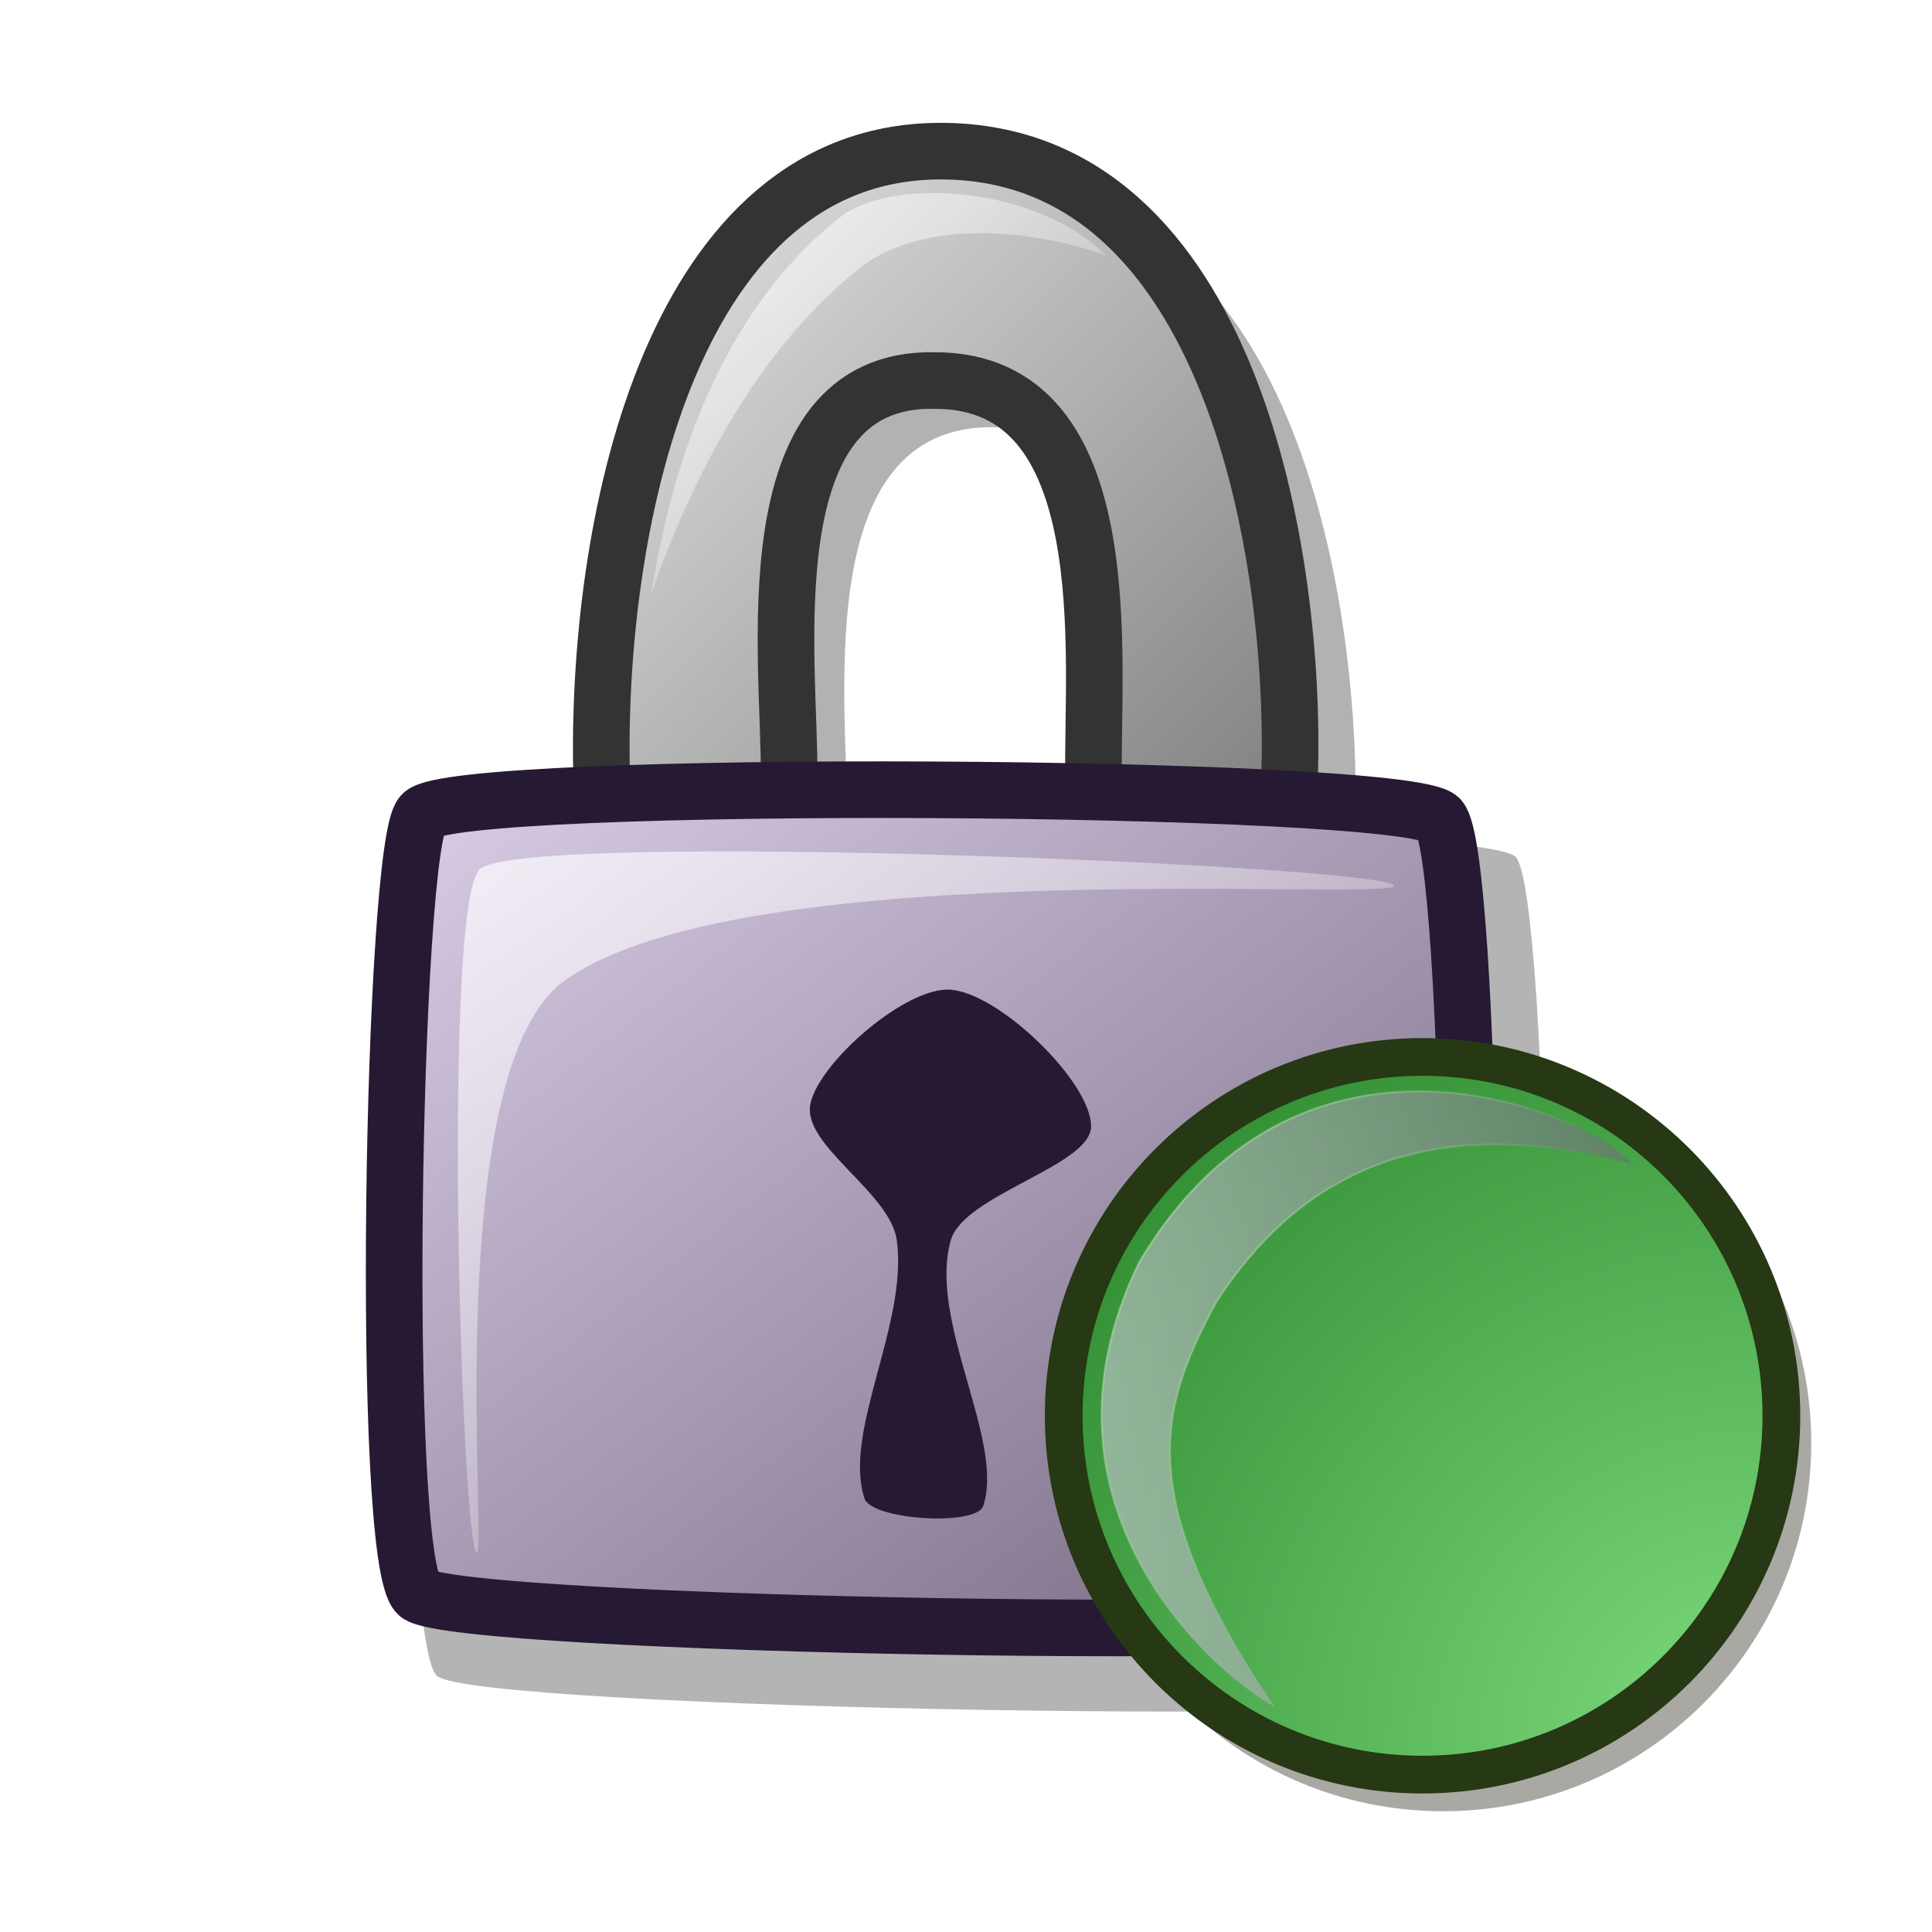
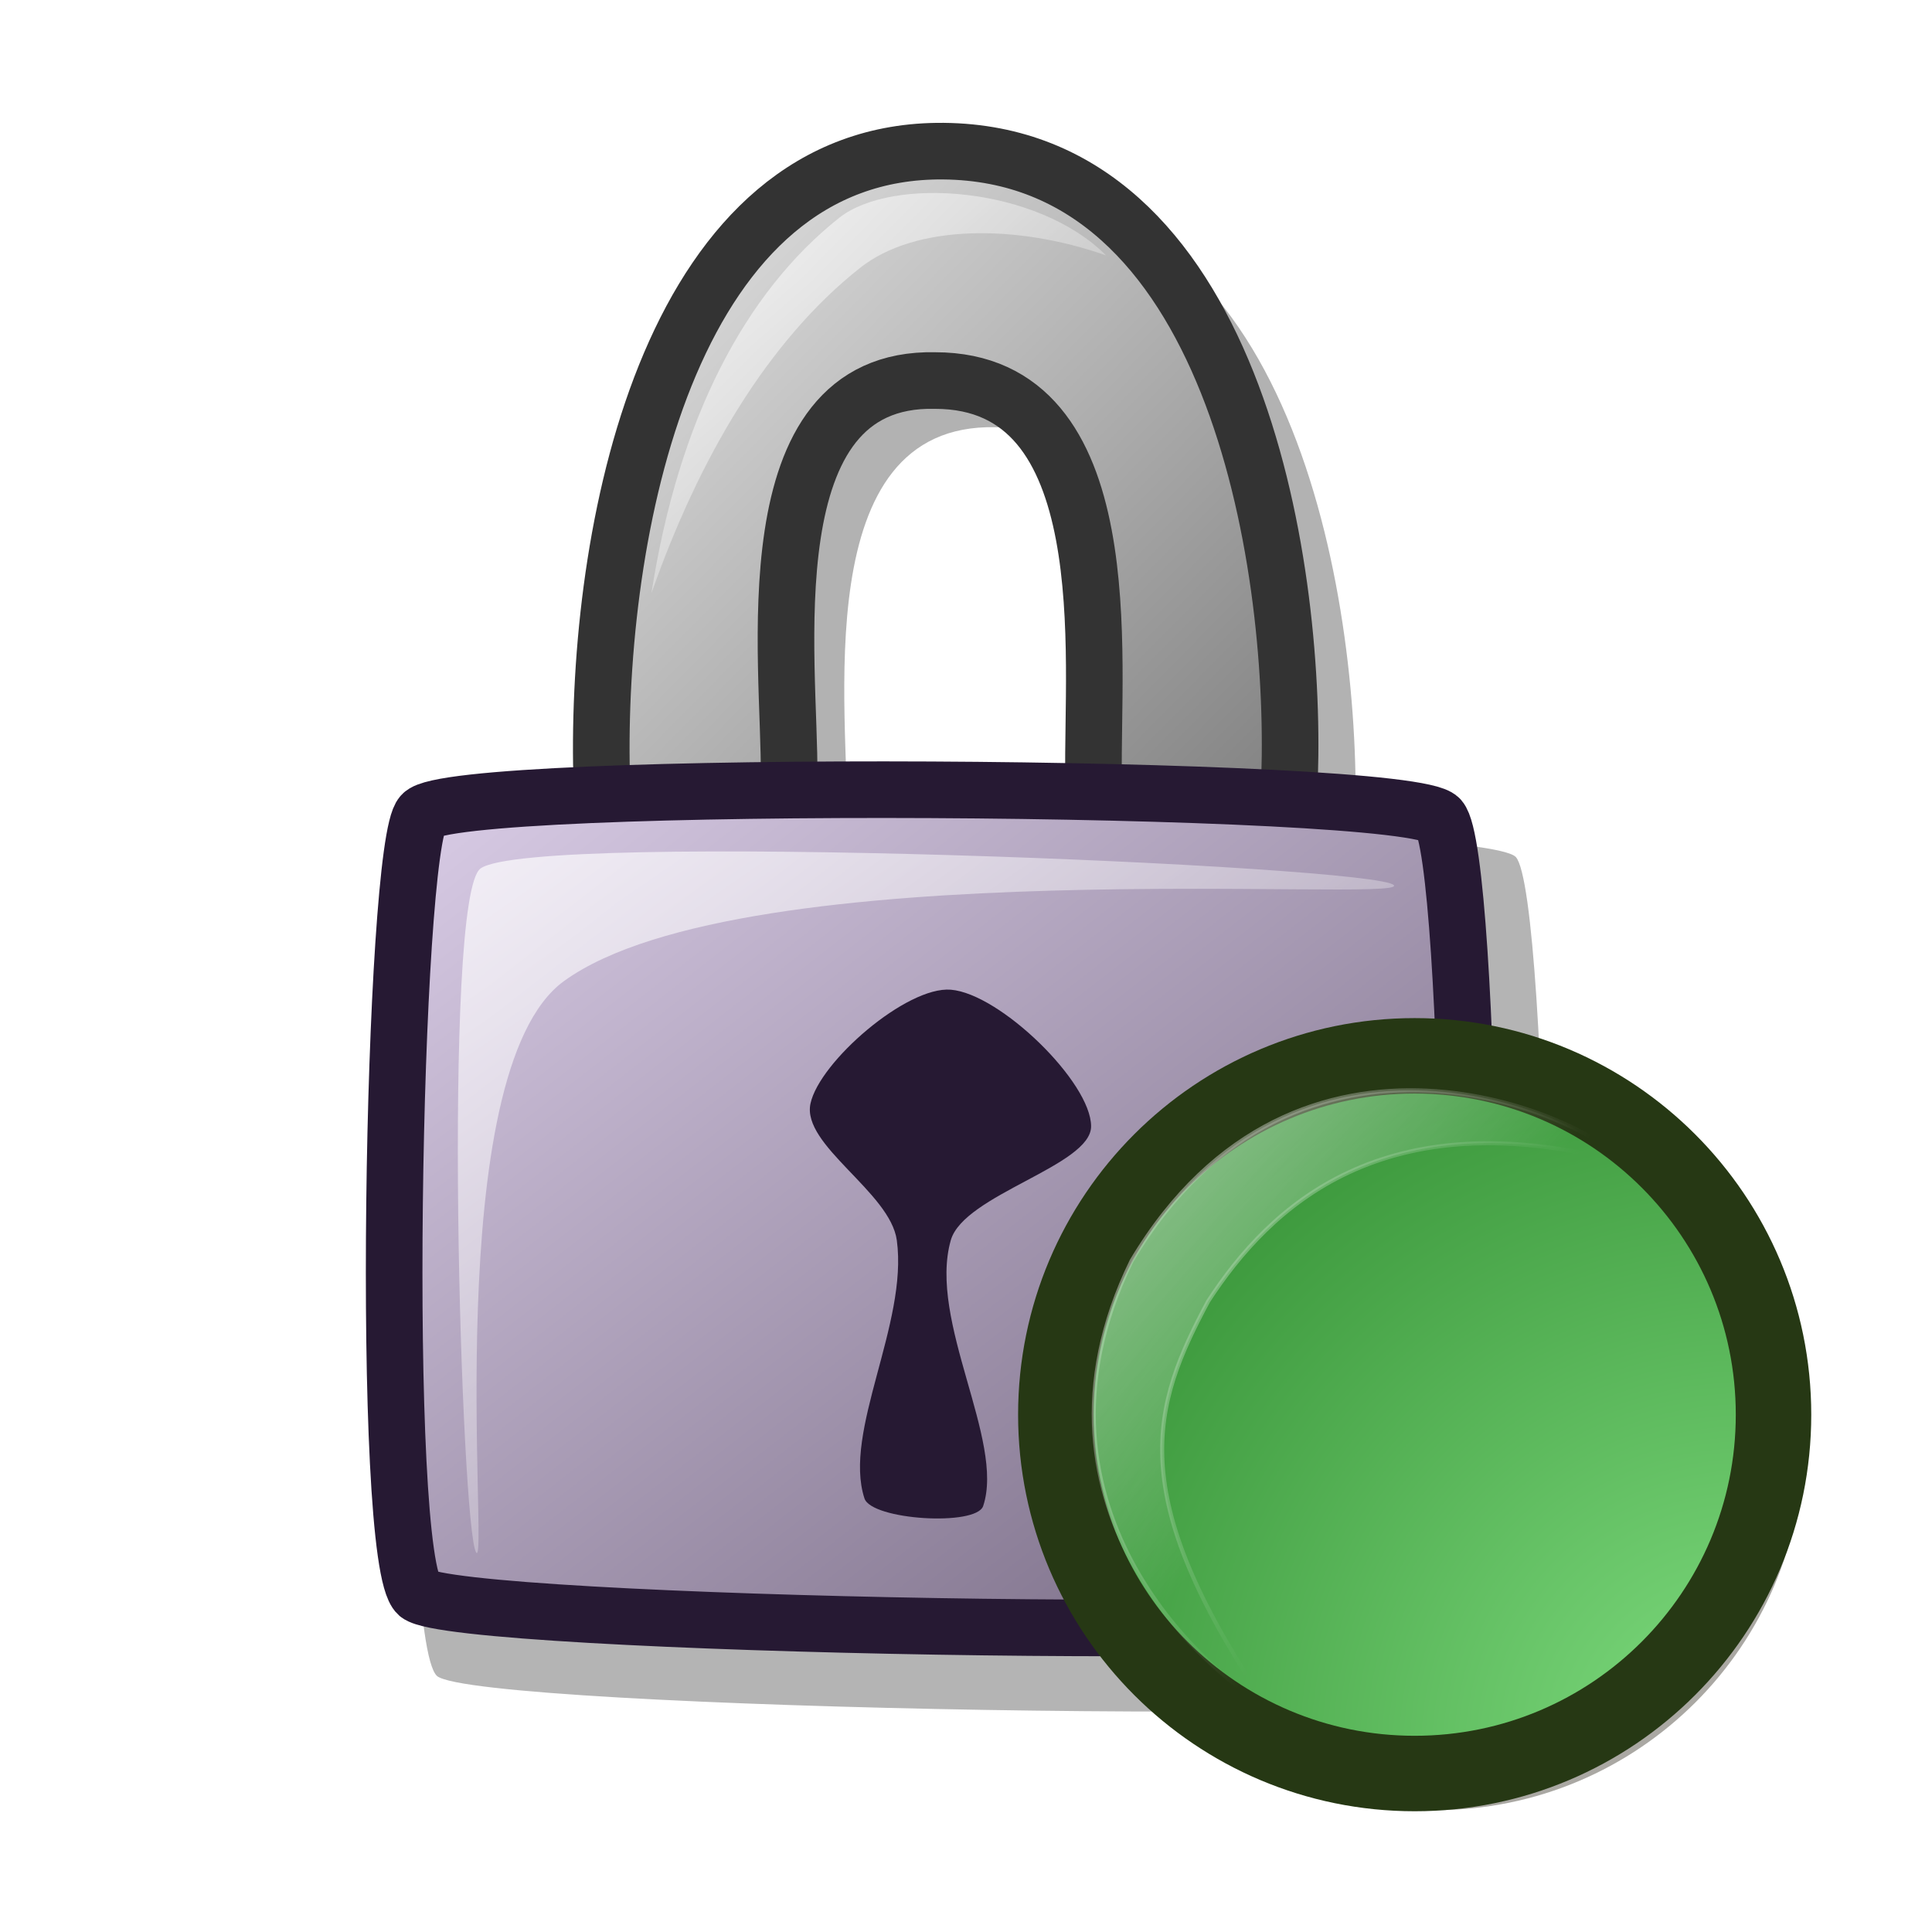
<svg xmlns="http://www.w3.org/2000/svg" xmlns:xlink="http://www.w3.org/1999/xlink" version="1.0" x="0" y="0" width="48pt" height="48pt" id="svg1">
  <defs id="defs3">
+     <linearGradient x1="0" y1="0" x2="1" y2="0" id="linearGradient2560" gradientUnits="objectBoundingBox" spreadMethod="pad">
+       <stop style="stop-color:#7fdc7f;stop-opacity:1;" offset="0" id="stop2561" />
+       <stop style="stop-color:#338f33;stop-opacity:1;" offset="1" id="stop2562" />
+     </linearGradient>
    <linearGradient x1="0" y1="0" x2="1" y2="0" id="linearGradient1759" gradientUnits="objectBoundingBox" spreadMethod="pad">
      <stop style="stop-color:#7fdc7f;stop-opacity:1;" offset="0" id="stop1760" />
      <stop style="stop-color:#338f33;stop-opacity:1;" offset="1" id="stop1761" />
    </linearGradient>
    <linearGradient id="linearGradient595">
      <stop style="stop-color:#7f7f7f;stop-opacity:1;" offset="0" id="stop596" />
      <stop style="stop-color:#e6e6e6;stop-opacity:1;" offset="1" id="stop597" />
    </linearGradient>
    <linearGradient id="linearGradient590">
      <stop style="stop-color:#ffffff;stop-opacity:1;" offset="0" id="stop591" />
      <stop style="stop-color:#ffffff;stop-opacity:0;" offset="1" id="stop592" />
    </linearGradient>
    <linearGradient id="linearGradient584">
      <stop style="stop-color:#d9cce6;stop-opacity:1;" offset="0" id="stop585" />
      <stop style="stop-color:#73667f;stop-opacity:1;" offset="1" id="stop586" />
    </linearGradient>
    <linearGradient x1="0.012" y1="0.016" x2="0.988" y2="1" id="linearGradient587" xlink:href="#linearGradient584" />
    <linearGradient x1="0.012" y1="0" x2="0.842" y2="0.906" id="linearGradient589" xlink:href="#linearGradient590" />
    <linearGradient x1="0.992" y1="0.984" x2="0.016" y2="0.008" id="linearGradient594" xlink:href="#linearGradient595" />
    <linearGradient x1="0" y1="0.023" x2="0.952" y2="0.977" id="linearGradient599" xlink:href="#linearGradient590" />
    <linearGradient id="linearGradient601" xlink:href="#linearGradient595" />
    <linearGradient xlink:href="#linearGradient590" id="linearGradient600" x1="12.684" y1="28.761" x2="29.532" y2="45.478" gradientTransform="scale(0.90053,1.110457)" gradientUnits="userSpaceOnUse" />
    <linearGradient xlink:href="#linearGradient584" id="linearGradient1154" x1="0.007" y1="0.016" x2="1.365" y2="1.32" />
    <linearGradient xlink:href="#linearGradient590" id="linearGradient583" x1="27.307" y1="14.423" x2="42.034" y2="28.768" gradientTransform="scale(1.185296,0.843671)" gradientUnits="userSpaceOnUse" />
    <linearGradient xlink:href="#linearGradient578" id="linearGradient581" x1="8.336" y1="9.23" x2="53.619" y2="53.41" gradientTransform="scale(1.002997,0.997012)" gradientUnits="userSpaceOnUse" />
    <linearGradient id="linearGradient578">
      <stop style="stop-color:#f50000;stop-opacity:1;" offset="0" id="stop579" />
      <stop style="stop-color:#a90000;stop-opacity:1;" offset="1" id="stop580" />
    </linearGradient>
    <linearGradient id="linearGradient1146">
      <stop style="stop-color:#ffffff;stop-opacity:1;" offset="0" id="stop1147" />
      <stop style="stop-color:#ffffff;stop-opacity:0;" offset="1" id="stop1148" />
    </linearGradient>
    <linearGradient x1="0" y1="0" x2="1" y2="0" id="linearGradient1913" xlink:href="#linearGradient563" />
    <linearGradient x1="36.063" y1="38.625" x2="49.638" y2="52.394" id="linearGradient575" xlink:href="#linearGradient570" gradientTransform="scale(1.025278,0.975345)" gradientUnits="userSpaceOnUse" />
    <linearGradient x1="6.954" y1="7.814" x2="33.067" y2="33.499" id="linearGradient573" xlink:href="#linearGradient570" gradientTransform="scale(1.063868,0.939966)" gradientUnits="userSpaceOnUse" />
    <linearGradient x1="0.977" y1="0.992" x2="0.015" y2="0.008" id="linearGradient569" xlink:href="#linearGradient570" />
    <linearGradient x1="17.687" y1="11.647" x2="76.584" y2="70.997" id="linearGradient566" xlink:href="#linearGradient563" gradientUnits="userSpaceOnUse" />
    <linearGradient id="linearGradient563">
      <stop style="stop-color:#d9cce6;stop-opacity:1;" offset="0" id="stop564" />
      <stop style="stop-color:#73667f;stop-opacity:1;" offset="1" id="stop565" />
    </linearGradient>
    <linearGradient id="linearGradient570">
      <stop style="stop-color:#ffffff;stop-opacity:1;" offset="0" id="stop571" />
      <stop style="stop-color:#ffffff;stop-opacity:0;" offset="1" id="stop572" />
    </linearGradient>
    <linearGradient xlink:href="#linearGradient834" id="linearGradient829" x1="0.531" y1="0.981" x2="0.531" y2="-9.8346187e-05" />
    <linearGradient id="linearGradient834">
      <stop style="stop-color:#d9cce6;stop-opacity:1;" offset="0" id="stop835" />
      <stop style="stop-color:#ffffff;stop-opacity:1;" offset="1" id="stop836" />
    </linearGradient>
    <linearGradient id="linearGradient1018">
      <stop offset="0" style="stop-color:#ffffff;stop-opacity:1;" id="stop1020" />
      <stop offset="1" style="stop-color:#ffffff;stop-opacity:0;" id="stop1019" />
    </linearGradient>
    <radialGradient xlink:href="#linearGradient826" id="radialGradient830" cx="30.938" cy="30" r="21.25" fx="30.938" fy="30" gradientUnits="userSpaceOnUse" />
    <linearGradient id="linearGradient826">
      <stop style="stop-color:#d9cce6;stop-opacity:1;" offset="0" id="stop827" />
      <stop style="stop-color:#73667f;stop-opacity:1;" offset="1" id="stop828" />
    </linearGradient>
    <radialGradient xlink:href="#linearGradient563" id="radialGradient2561" cx="30.938" cy="30" fx="30.938" fy="30" r="21.25" gradientUnits="userSpaceOnUse" />
    <linearGradient x1="0.016" y1="0.055" x2="0.839" y2="0.695" id="linearGradient1236" xlink:href="#linearGradient560" gradientUnits="objectBoundingBox" spreadMethod="pad" />
    <linearGradient x1="0.991" y1="0.969" x2="0.057" y2="0.039" id="linearGradient1235" xlink:href="#linearGradient567" gradientUnits="objectBoundingBox" spreadMethod="pad" />
    <radialGradient cx="0.5" cy="0.5" fx="0.5" fy="0.5" r="0.5" id="radialGradient565" xlink:href="#linearGradient560" gradientUnits="objectBoundingBox" spreadMethod="pad" />
    <linearGradient x1="0.01" y1="0.039" x2="0.49" y2="0.492" id="linearGradient1233" xlink:href="#linearGradient560" gradientUnits="objectBoundingBox" spreadMethod="pad" />
-     <radialGradient cx="617.661" cy="575.657" fx="617.661" fy="575.657" r="554.45" id="radialGradient556" xlink:href="#linearGradient552" gradientUnits="userSpaceOnUse" spreadMethod="pad" />
+     <radialGradient cx="617.661" cy="575.657" fx="617.661" fy="575.657" r="554.45" id="radialGradient556" xlink:href="#linearGradient2560" gradientUnits="userSpaceOnUse" spreadMethod="pad" />
    <linearGradient x1="9.122" y1="9.337" x2="32.924" y2="26.967" id="linearGradient555" xlink:href="#linearGradient560" gradientUnits="userSpaceOnUse" spreadMethod="pad" gradientTransform="scale(0.92838,1.077146)" />
    <linearGradient x1="0" y1="0" x2="1" y2="0" id="linearGradient552" gradientUnits="objectBoundingBox" spreadMethod="pad">
      <stop style="stop-color:#7fdc7f;stop-opacity:1;" offset="0" id="stop553" />
      <stop style="stop-color:#338f33;stop-opacity:1;" offset="1" id="stop554" />
    </linearGradient>
    <linearGradient x1="0" y1="0" x2="1" y2="0" id="linearGradient560" gradientUnits="objectBoundingBox" spreadMethod="pad">
      <stop style="stop-color:#ffffff;stop-opacity:1;" offset="0" id="stop561" />
      <stop style="stop-color:#ffffff;stop-opacity:0;" offset="1" id="stop562" />
    </linearGradient>
    <linearGradient x1="0" y1="0" x2="1" y2="0" id="linearGradient567" gradientUnits="objectBoundingBox" spreadMethod="pad">
      <stop style="stop-color:#ffffff;stop-opacity:1;" offset="0" id="stop568" />
      <stop style="stop-color:#b3b0a6;stop-opacity:1;" offset="1" id="stop569" />
    </linearGradient>
-     <linearGradient xlink:href="#linearGradient563" id="linearGradient1241" gradientTransform="scale(0.92838,1.077146)" x1="9.444" y1="26.845" x2="47.398" y2="26.845" gradientUnits="userSpaceOnUse" />
-     <radialGradient xlink:href="#linearGradient1759" id="radialGradient1762" gradientUnits="userSpaceOnUse" spreadMethod="pad" cx="617.661" cy="575.657" fx="617.661" fy="575.657" r="554.45" />
+     <linearGradient x1="0.016" y1="0.055" x2="0.839" y2="0.695" id="linearGradient1931" xlink:href="#linearGradient560" gradientUnits="objectBoundingBox" spreadMethod="pad" />
+     <linearGradient x1="0.991" y1="0.969" x2="0.057" y2="0.039" id="linearGradient1930" xlink:href="#linearGradient567" gradientUnits="objectBoundingBox" spreadMethod="pad" />
+     <radialGradient cx="0.5" cy="0.5" fx="0.5" fy="0.5" r="0.5" id="radialGradient1929" xlink:href="#linearGradient560" gradientUnits="objectBoundingBox" spreadMethod="pad" />
+     <linearGradient x1="0.01" y1="0.039" x2="0.49" y2="0.492" id="linearGradient1928" xlink:href="#linearGradient560" gradientUnits="objectBoundingBox" spreadMethod="pad" />
+     <radialGradient cx="0.938" cy="0.945" fx="0.938" fy="0.945" r="1.108" id="radialGradient1927" xlink:href="#linearGradient552" gradientUnits="objectBoundingBox" spreadMethod="pad" />
+     <linearGradient x1="-0.008" y1="0.039" x2="0.619" y2="0.503" id="linearGradient1926" xlink:href="#linearGradient560" gradientUnits="objectBoundingBox" spreadMethod="pad" />
+     <linearGradient x1="0" y1="0" x2="1" y2="0" id="linearGradient1923" gradientUnits="objectBoundingBox" spreadMethod="pad">
+       <stop style="stop-color:#7fdc7f;stop-opacity:1;" offset="0" id="stop1924" />
+       <stop style="stop-color:#338f33;stop-opacity:1;" offset="1" id="stop1925" />
+     </linearGradient>
+     <linearGradient x1="0" y1="0" x2="1" y2="0" id="linearGradient1920" gradientUnits="objectBoundingBox" spreadMethod="pad">
+       <stop style="stop-color:#ffffff;stop-opacity:1;" offset="0" id="stop1921" />
+       <stop style="stop-color:#ffffff;stop-opacity:0;" offset="1" id="stop1922" />
+     </linearGradient>
+     <linearGradient x1="0" y1="0" x2="1" y2="0" id="linearGradient1917" gradientUnits="objectBoundingBox" spreadMethod="pad">
+       <stop style="stop-color:#ffffff;stop-opacity:1;" offset="0" id="stop1918" />
+       <stop style="stop-color:#b3b0a6;stop-opacity:1;" offset="1" id="stop1919" />
+     </linearGradient>
+     <linearGradient xlink:href="#linearGradient1920" id="linearGradient1936" gradientTransform="scale(0.92838,1.077146)" x1="9.634" y1="8.257" x2="27.649" y2="26.621" gradientUnits="userSpaceOnUse" />
+     <linearGradient xlink:href="#linearGradient560" id="linearGradient1937" gradientUnits="userSpaceOnUse" gradientTransform="scale(0.92838,1.077146)" spreadMethod="pad" x1="9.122" y1="9.337" x2="32.924" y2="26.967" />
  </defs>
  <path d="M 21.764 27.047 C 21.649 18.71 24.205 6.36 33.258 6.442 C 42.94 6.531 45.13 20.079 44.892 27.468 C 44.773 31.073 38.215 30.351 38.304 27.468 C 38.233 23.53 39.275 14.152 32.977 14.152 C 26.706 14.011 28.121 23.666 28.071 27.468 C 28.181 29.68 21.755 30.002 21.764 27.047 z " style="font-size:12;opacity:0.303;fill-rule:evenodd;stroke-width:12.5;" id="path602" />
  <path d="M 14.479 55.522 C 15.84 56.625 49.47 57.213 50.506 56.105 C 51.658 54.712 51.336 29.644 50.215 28.392 C 49.114 27.177 15.699 26.979 14.625 28.246 C 13.599 29.312 13.139 54.317 14.479 55.522 z " style="font-size:12;opacity:0.296;fill-rule:evenodd;stroke-width:12.5;" id="path600" />
  <path d="M 19.921 25.318 C 19.809 17.1 22.328 4.926 31.251 5.007 C 40.796 5.095 42.955 18.45 42.72 25.732 C 42.603 29.286 36.139 28.574 36.226 25.732 C 36.156 21.851 37.183 12.606 30.975 12.606 C 24.793 12.468 26.188 21.985 26.139 25.732 C 26.247 27.913 19.913 28.231 19.921 25.318 z " style="font-size:12;fill:url(#linearGradient594);fill-rule:evenodd;stroke:#333333;stroke-width:1.875;stroke-dasharray:none;" id="path593" />
  <path d="M 13.842 52.814 C 15.13 53.859 46.988 54.416 47.97 53.366 C 49.061 52.046 48.756 28.3 47.694 27.114 C 46.651 25.963 14.997 25.776 13.98 26.976 C 13.008 27.985 12.572 51.673 13.842 52.814 z " style="font-size:12;fill:url(#linearGradient587);fill-rule:evenodd;stroke:#261933;stroke-width:1.875;stroke-dasharray:none;" id="path583" />
  <path d="M 15.776 51.432 C 15.277 50.758 14.637 29.744 15.915 28.772 C 17.63 27.5 45.693 28.675 46.174 29.325 C 46.614 29.919 24.667 28.147 18.678 32.503 C 14.534 35.516 16.198 52.002 15.776 51.432 z " style="font-size:12;opacity:0.7;fill:url(#linearGradient589);fill-rule:evenodd;stroke:none;stroke-width:0.11pt;" id="path588" />
  <path d="M 21.579 19.653 C 22.474 13.899 24.676 9.691 27.797 7.218 C 29.558 5.822 34.358 6.172 36.64 8.461 C 33.668 7.415 30.319 7.424 28.488 8.876 C 25.437 11.293 23.164 15.142 21.579 19.653 z " style="font-size:12;opacity:0.7;fill:url(#linearGradient599);fill-rule:evenodd;stroke:none;stroke-width:0.11pt;" id="path598" />
  <path d="M 31.496 32.785 C 33.132 32.918 36.144 35.852 36.144 37.312 C 36.144 38.618 31.927 39.572 31.496 41.085 C 30.735 43.763 33.294 47.719 32.569 49.888 C 32.341 50.57 28.869 50.354 28.636 49.636 C 27.915 47.419 30.086 43.849 29.708 41.085 C 29.49 39.49 26.551 37.936 26.848 36.558 C 27.147 35.169 30.033 32.667 31.496 32.785 z " style="font-size:12;fill:#261933;fill-rule:evenodd;stroke-width:1.287pt;fill-opacity:1;" id="path603" />
-   <ellipse cx="398.218" cy="352.785" rx="237.742" ry="237.742" transform="matrix(5.130100e-2,0,0,5.130100e-2,27.37462,29.70535)" style="font-size:12;opacity:0.498;fill:#545147;fill-rule:evenodd;stroke-width:25;" id="path564" d="M 635.96 352.785 A 237.742 237.742 0 1 0 160.476,352.785 A 237.742 237.742 0 1 0 635.96 352.785 z" />
-   <ellipse cx="398.218" cy="352.785" rx="237.742" ry="237.742" transform="matrix(5.000000e-2,0,0,5.000000e-2,27.21287,29.26035)" style="font-size:12;fill:url(#radialGradient1762);fill-rule:evenodd;stroke:#263814;stroke-width:25;fill-opacity:1.0;" id="path551" d="M 635.96 352.785 A 237.742 237.742 0 1 0 160.476,352.785 A 237.742 237.742 0 1 0 635.96 352.785 z" />
-   <path d="M 20.282,49.294 C 17.192,47.749 3.202,36.502 11.34,19.829 C 22.315,1.432 41.657,10.347 43.941,13.328 C 28.005,9.073 20.495,16.236 16.408,22.515 C 12.723,29.427 10.748,35.231 20.282,49.294 z " style="font-size:12;opacity:0.55;fill:url(#linearGradient1241);fill-rule:evenodd;stroke:url(#linearGradient555);stroke-width:0.1pt;" id="path559" transform="matrix(0.5,0,0,0.5,32.07841,31.88569)" />
+   <g id="g1932" transform="matrix(0.5,0,0,0.5,31.81754,31.84897)">
+     <ellipse cx="398.218" cy="352.785" rx="237.742" ry="237.742" transform="matrix(0.102602,0,0,0.102602,-9.407586,-4.360675)" style="font-size:12;opacity:0.498;fill:#545147;fill-rule:evenodd;stroke-width:25" id="path564" d="M 635.96 352.785 A 237.742 237.742 0 1 0 160.476,352.785 A 237.742 237.742 0 1 0 635.96 352.785 z" />
+     <ellipse cx="398.218" cy="352.785" rx="237.742" ry="237.742" transform="matrix(0.1,0,0,0.1,-9.731086,-5.250675)" style="font-size:12;fill:url(#radialGradient556);fill-rule:evenodd;stroke:#263814;stroke-width:50;fill-opacity:1.0;" id="path551" d="M 635.96 352.785 A 237.742 237.742 0 1 0 160.476,352.785 A 237.742 237.742 0 1 0 635.96 352.785 z" />
+     <path d="M 20.282,49.294 C 17.192,47.749 3.202,36.502 11.34,19.829 C 22.315,1.432 41.657,10.347 43.941,13.328 C 28.005,9.073 20.495,16.236 16.408,22.515 C 12.723,29.427 10.748,35.231 20.282,49.294 z " style="font-size:12;opacity:0.55;fill:url(#linearGradient1936);fill-rule:evenodd;stroke:url(#linearGradient1937);stroke-width:0.2pt;fill-opacity:1.0;" id="path559" />
+   </g>
</svg>
